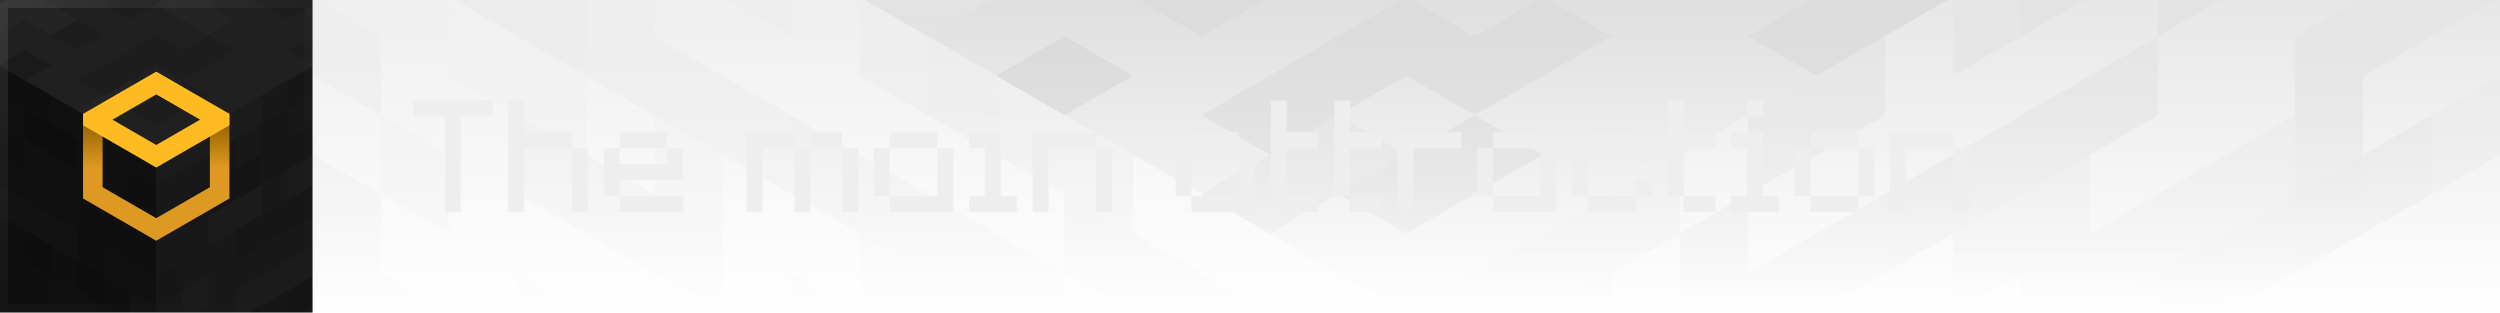
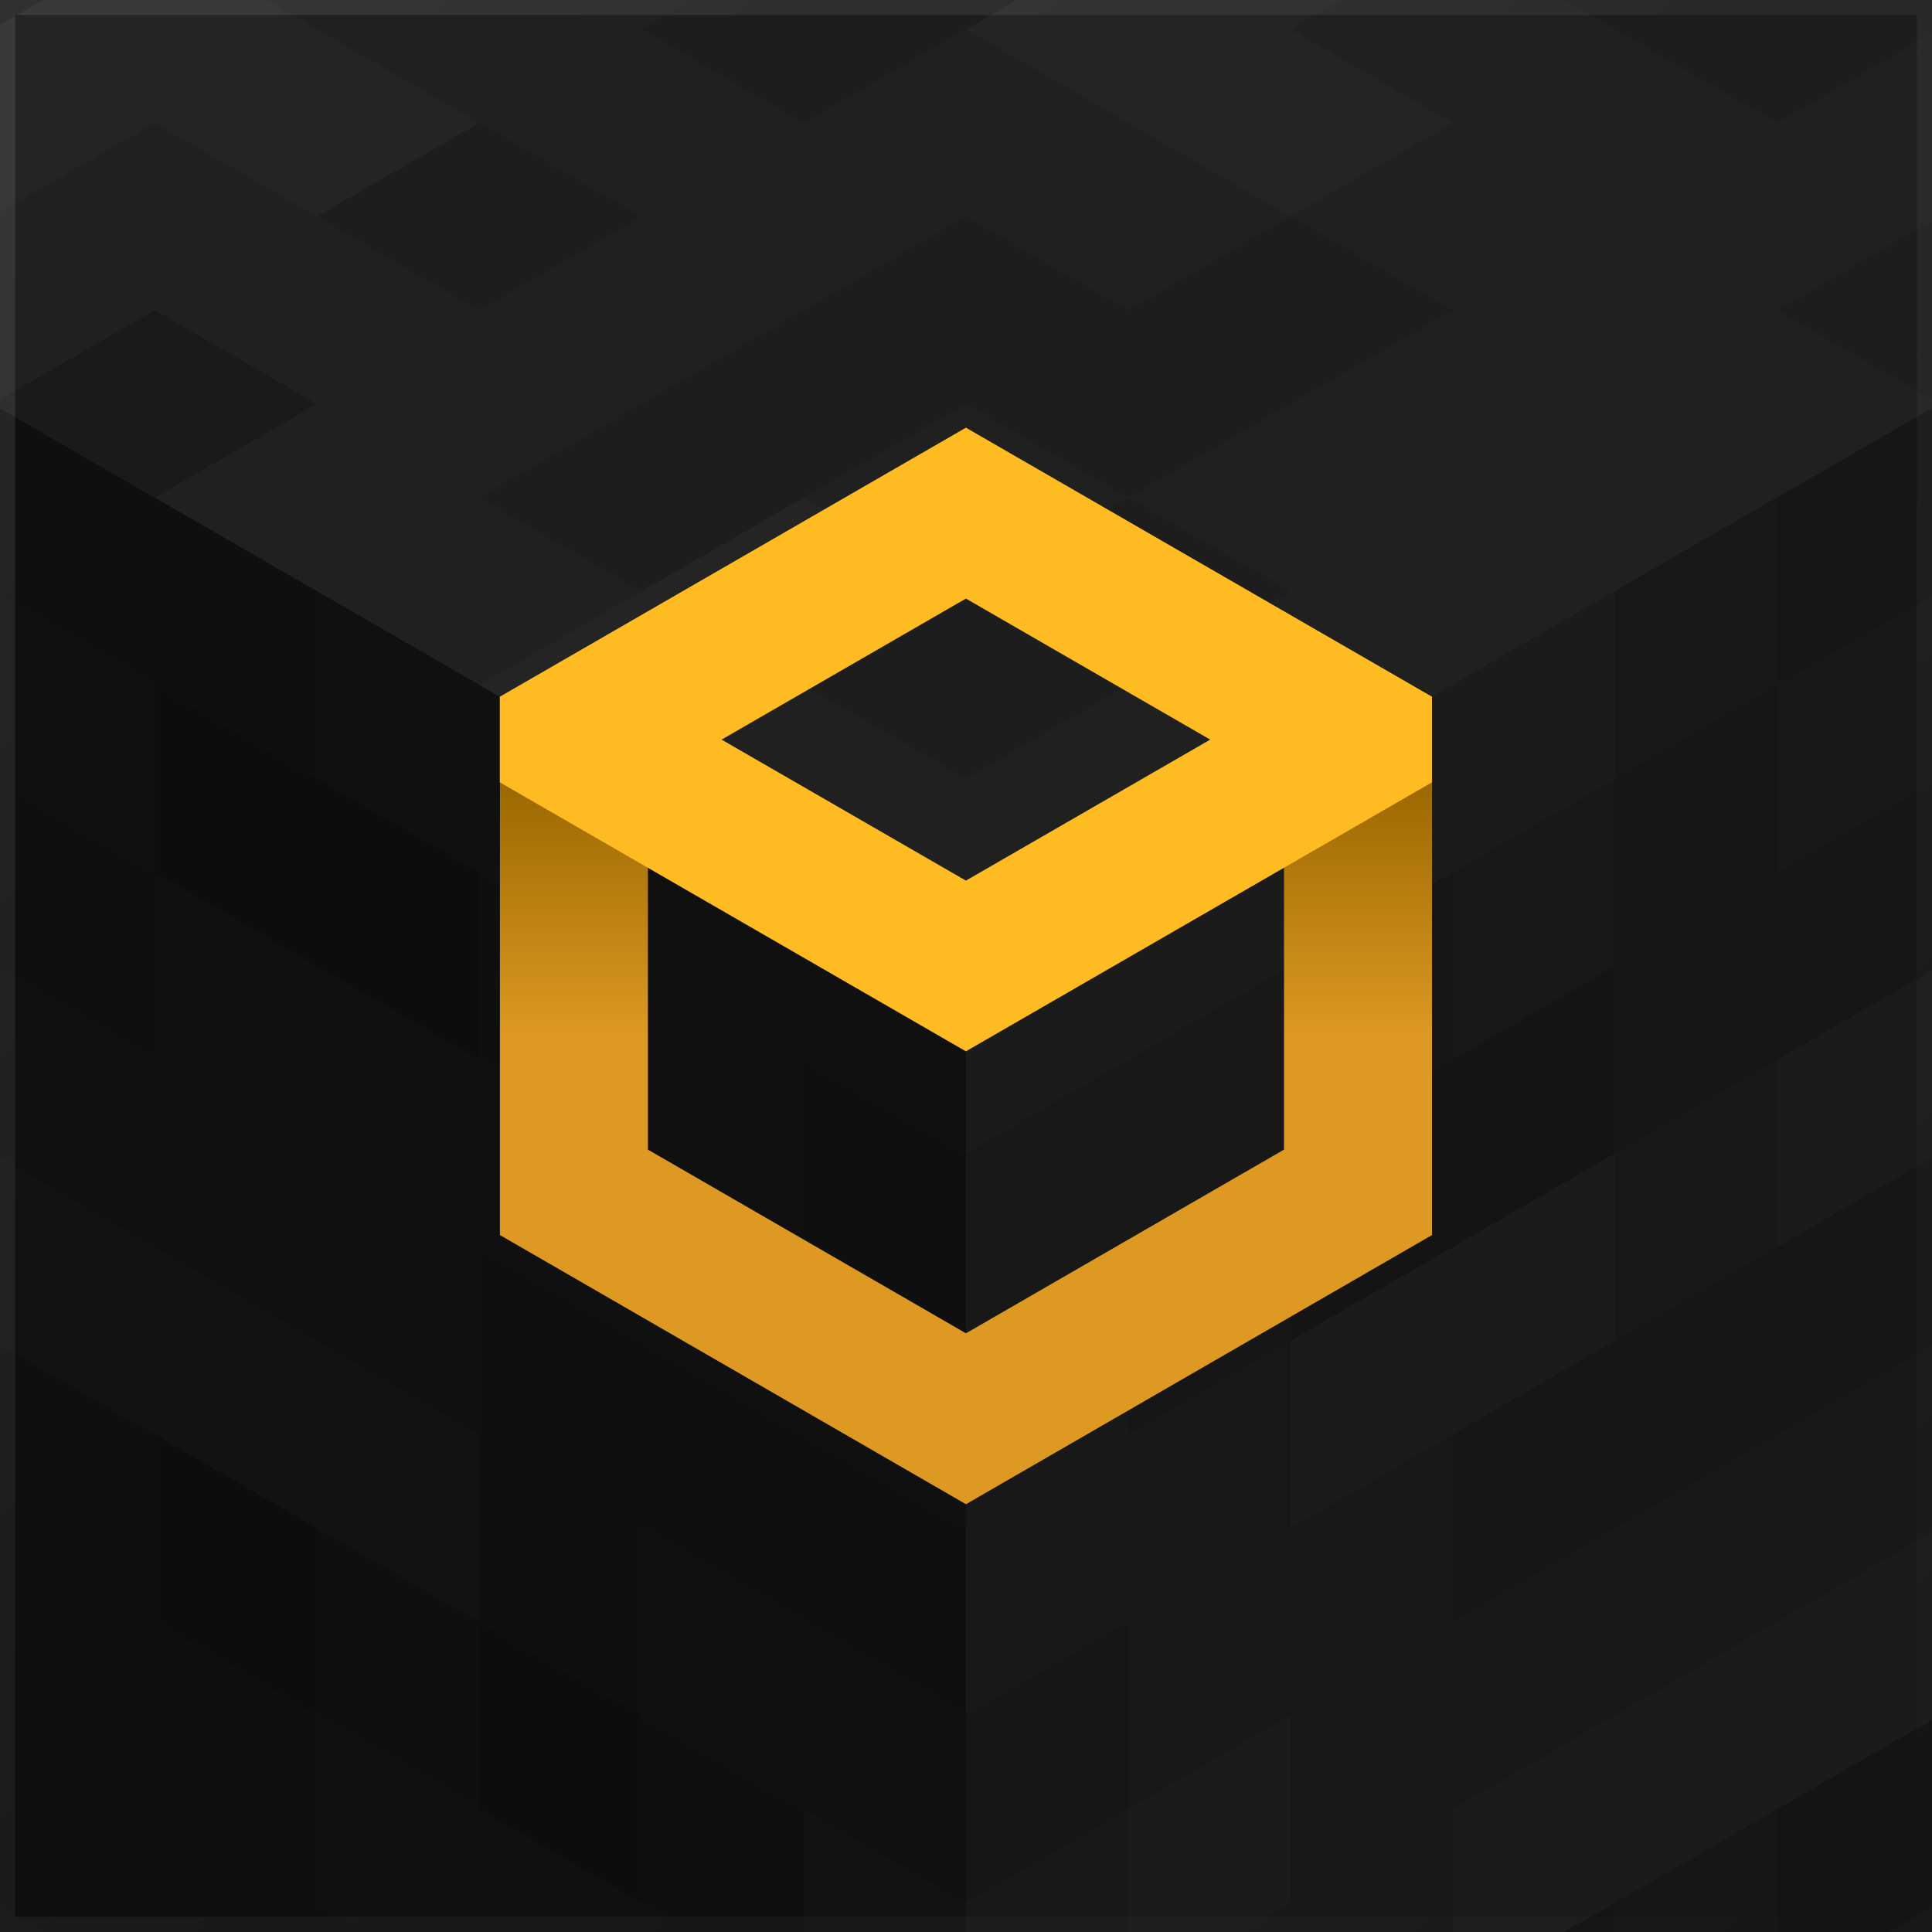
- <svg xmlns="http://www.w3.org/2000/svg" viewBox="0 0 4000 500" xml:space="preserve" style="fill-rule:evenodd;clip-rule:evenodd;stroke-linecap:round;stroke-miterlimit:1.5">
-   <g transform="scale(7.8125)">
-     <path d="M0 0h64v64H0z" />
-     <clipPath id="a">
-       <path d="M0 0h64v64H0z" />
-     </clipPath>
-     <g clip-path="url(#a)">
-       <g opacity=".25">
-         <g opacity=".5">
-           <path style="fill:#7f7f7f" d="M0 0h4v1H0z" transform="matrix(21.49997 12.413 0 99.30417 -54 -18)" />
-           <path d="M11 15H9v1h2v-1Zm4-1h-3v1h4v-2h-1v1ZM2 13H0v1h2v-1Zm3-2v2h1v-1h1v-1H5Zm11 0h-1v1h1v-1Zm-2 0h-2v1h2v-1ZM0 9h2v1h1V8H0v1Zm15 0h-4v1h4V9ZM7 9H6v1h3V9h1V8H7v1ZM5 8H4v1h1V8Zm4-2H7v1h2V6ZM6 6H3v1h3V6Zm10-1h-1v1h1V5ZM2 5H1v1h1V5Zm6-1h1v1h4V4h-3V3H8v1ZM6 3H5v1h1V3ZM4 3H2v1h2V3Zm0-3H0v1h4V0Z" style="fill:#8f8f8f" transform="matrix(5.375 3.10325 0 6.20651 -54 -18)" />
-           <path d="M14 15h-1v1h1v-1Zm-6 0H6v1h2v-1Zm-5-1H1v1h2v-1Zm-2-1h2v1h2v-1H4v-1H1v1Zm12 0h-1v1h3v-1h-1v-1h-1v1Zm-6-1v2h3v-1H9v-1H7Zm9 0h-1v1h1v-1ZM3 10H2v1h1v-1Zm6 0H8v1h1v-1Zm2 0h-1v1h1v-1Zm-5 0H4v1h2v-1Zm10 0h-3v1h3v-1Zm0-2h-1v1h1V8ZM5 7H4v1h1V7Zm4-2v2h1v1h3V7h-1V6h-1V5H9ZM0 6v2h2V7H1V6H0Zm6 0v2h2V7H7V6H6Zm7-1h-1v1h1V5Zm2 0h-1v1h1V5Zm-1-1h-1v1h1V4ZM6 4H3v1h3V4ZM1 4H0v1h1V4Zm7 0H7v1h1V4Zm8-1h-3v1h3V3ZM2 2H1v1h1V2Zm2-1v2h3V2H5V1H4Zm7 1H8v1h3V2ZM3 1H2v1h1V1Zm11 0h-1v1h1V1Zm2 0h-1v1h1V1ZM7 0H5v1h2V0Zm2 0H8v1h1V0Zm3 0h-2v1h2V0Z" style="fill:#747474" transform="matrix(5.375 3.10325 0 6.20651 -54 -18)" />
-           <path d="M15 12h-1v1h1v-1Zm-2 0h-2v1h2v-1ZM1 10H0v1h1v-1Zm7 0H6v1h2v-1ZM6 7H5v1h1V7ZM4 7H2v1h2V7Zm8-2h-1v1h1V5Zm2 0h-1v1h1V5ZM8 2H7v1h1V2ZM4 2H2v1h2V2Zm9-1h-2v1h2V1Zm-3-1H9v1h1V0Z" style="fill:#686868" transform="matrix(5.375 3.10325 0 6.20651 -54 -18)" />
+ <svg xmlns="http://www.w3.org/2000/svg" width="100%" height="100%" viewBox="0 0 64 64" version="1.1" xml:space="preserve" style="fill-rule:evenodd;clip-rule:evenodd;stroke-linecap:round;stroke-miterlimit:1.5;">
+   <rect x="0" y="0" width="64" height="64" />
+   <clipPath id="_clip1">
+     <rect x="0" y="0" width="64" height="64" />
+   </clipPath>
+   <g clip-path="url(#_clip1)">
+     <g transform="matrix(2.45714,0,0,2.45714,-46.6286,-46.6286)">
+       <g opacity="0.25">
+         <g transform="matrix(0.0759219,0.0438335,3.76957e-18,0.0876671,-40.885,-57.4204)">
+           <g opacity="0.5">
+             <g transform="matrix(115.25,0,0,461,499,540)">
+               <rect x="0" y="0" width="4" height="1" style="fill:rgb(127,127,127);" />
+             </g>
+             <g transform="matrix(28.8125,0,0,28.8125,499,540)">
+               <path d="M11,15L9,15L9,16L11,16L11,15ZM15,14L12,14L12,15L16,15L16,13L15,13L15,14ZM2,13L0,13L0,14L2,14L2,13ZM5,11L5,13L6,13L6,12L7,12L7,11L5,11ZM16,11L15,11L15,12L16,12L16,11ZM14,11L12,11L12,12L14,12L14,11ZM0,9L2,9L2,10L3,10L3,8L0,8L0,9ZM15,9L11,9L11,10L15,10L15,9ZM7,9L6,9L6,10L9,10L9,9L10,9L10,8L7,8L7,9ZM5,8L4,8L4,9L5,9L5,8ZM9,6L7,6L7,7L9,7L9,6ZM6,6L3,6L3,7L6,7L6,6ZM16,5L15,5L15,6L16,6L16,5ZM2,5L1,5L1,6L2,6L2,5ZM8,4L9,4L9,5L13,5L13,4L10,4L10,3L8,3L8,4ZM6,3L5,3L5,4L6,4L6,3ZM4,3L2,3L2,4L4,4L4,3ZM4,0L0,0L0,1L4,1L4,0Z" style="fill:rgb(143,143,143);" />
+             </g>
+             <g transform="matrix(28.8125,0,0,28.8125,499,540)">
+               <path d="M14,15L13,15L13,16L14,16L14,15ZM8,15L6,15L6,16L8,16L8,15ZM3,14L1,14L1,15L3,15L3,14ZM1,13L3,13L3,14L5,14L5,13L4,13L4,12L1,12L1,13ZM13,13L12,13L12,14L15,14L15,13L14,13L14,12L13,12L13,13ZM7,12L7,14L10,14L10,13L9,13L9,12L7,12ZM16,12L15,12L15,13L16,13L16,12ZM3,10L2,10L2,11L3,11L3,10ZM9,10L8,10L8,11L9,11L9,10ZM11,10L10,10L10,11L11,11L11,10ZM6,10L4,10L4,11L6,11L6,10ZM16,10L13,10L13,11L16,11L16,10ZM16,8L15,8L15,9L16,9L16,8ZM5,7L4,7L4,8L5,8L5,7ZM9,5L9,7L10,7L10,8L13,8L13,7L12,7L12,6L11,6L11,5L9,5ZM0,6L0,8L2,8L2,7L1,7L1,6L0,6ZM6,6L6,8L8,8L8,7L7,7L7,6L6,6ZM13,5L12,5L12,6L13,6L13,5ZM15,5L14,5L14,6L15,6L15,5ZM14,4L13,4L13,5L14,5L14,4ZM6,4L3,4L3,5L6,5L6,4ZM1,4L0,4L0,5L1,5L1,4ZM8,4L7,4L7,5L8,5L8,4ZM16,3L13,3L13,4L16,4L16,3ZM2,2L1,2L1,3L2,3L2,2ZM4,1L4,3L7,3L7,2L5,2L5,1L4,1ZM11,2L8,2L8,3L11,3L11,2ZM3,1L2,1L2,2L3,2L3,1ZM14,1L13,1L13,2L14,2L14,1ZM16,1L15,1L15,2L16,2L16,1ZM7,0L5,0L5,1L7,1L7,0ZM9,0L8,0L8,1L9,1L9,0ZM12,0L10,0L10,1L12,1L12,0Z" style="fill:rgb(116,116,116);" />
+             </g>
+             <g transform="matrix(28.8125,0,0,28.8125,499,540)">
+               <path d="M15,12L14,12L14,13L15,13L15,12ZM13,12L11,12L11,13L13,13L13,12ZM1,10L0,10L0,11L1,11L1,10ZM8,10L6,10L6,11L8,11L8,10ZM6,7L5,7L5,8L6,8L6,7ZM4,7L2,7L2,8L4,8L4,7ZM12,5L11,5L11,6L12,6L12,5ZM14,5L13,5L13,6L14,6L14,5ZM8,2L7,2L7,3L8,3L8,2ZM4,2L2,2L2,3L4,3L4,2ZM13,1L11,1L11,2L13,2L13,1ZM10,0L9,0L9,1L10,1L10,0Z" style="fill:rgb(104,104,104);" />
+             </g>
+           </g>
        </g>
-         <g opacity=".75">
-           <path style="fill:#7f7f7f" d="M0 0h4v1H0z" transform="matrix(21.49997 -12.413 0 99.30417 32 31.652)" />
-           <path d="M11 15H9v1h2v-1Zm4-1h-3v1h4v-2h-1v1ZM2 13H0v1h2v-1Zm3-2v2h1v-1h1v-1H5Zm11 0h-1v1h1v-1Zm-2 0h-2v1h2v-1ZM0 9h2v1h1V8H0v1Zm15 0h-4v1h4V9ZM7 9H6v1h3V9h1V8H7v1ZM5 8H4v1h1V8Zm4-2H7v1h2V6ZM6 6H3v1h3V6Zm10-1h-1v1h1V5ZM2 5H1v1h1V5Zm6-1h1v1h4V4h-3V3H8v1ZM6 3H5v1h1V3ZM4 3H2v1h2V3Zm0-3H0v1h4V0Z" style="fill:#8f8f8f" transform="matrix(5.375 -3.10325 0 6.20651 32 31.652)" />
-           <path d="M14 15h-1v1h1v-1Zm-6 0H6v1h2v-1Zm-5-1H1v1h2v-1Zm-2-1h2v1h2v-1H4v-1H1v1Zm12 0h-1v1h3v-1h-1v-1h-1v1Zm-6-1v2h3v-1H9v-1H7Zm9 0h-1v1h1v-1ZM3 10H2v1h1v-1Zm6 0H8v1h1v-1Zm2 0h-1v1h1v-1Zm-5 0H4v1h2v-1Zm10 0h-3v1h3v-1Zm0-2h-1v1h1V8ZM5 7H4v1h1V7Zm4-2v2h1v1h3V7h-1V6h-1V5H9ZM0 6v2h2V7H1V6H0Zm6 0v2h2V7H7V6H6Zm7-1h-1v1h1V5Zm2 0h-1v1h1V5Zm-1-1h-1v1h1V4ZM6 4H3v1h3V4ZM1 4H0v1h1V4Zm7 0H7v1h1V4Zm8-1h-3v1h3V3ZM2 2H1v1h1V2Zm2-1v2h3V2H5V1H4Zm7 1H8v1h3V2ZM3 1H2v1h1V1Zm11 0h-1v1h1V1Zm2 0h-1v1h1V1ZM7 0H5v1h2V0Zm2 0H8v1h1V0Zm3 0h-2v1h2V0Z" style="fill:#747474" transform="matrix(5.375 -3.10325 0 6.20651 32 31.652)" />
-           <path d="M15 12h-1v1h1v-1Zm-2 0h-2v1h2v-1ZM1 10H0v1h1v-1Zm7 0H6v1h2v-1ZM6 7H5v1h1V7ZM4 7H2v1h2V7Zm8-2h-1v1h1V5Zm2 0h-1v1h1V5ZM8 2H7v1h1V2ZM4 2H2v1h2V2Zm9-1h-2v1h2V1Zm-3-1H9v1h1V0Z" style="fill:#686868" transform="matrix(5.375 -3.10325 0 6.20651 32 31.652)" />
+         <g transform="matrix(0.0759219,-0.0438335,-3.76957e-18,0.0876671,-5.88503,6.53272)">
+           <g opacity="0.75">
+             <g transform="matrix(115.25,0,0,461,499,540)">
+               <rect x="0" y="0" width="4" height="1" style="fill:rgb(127,127,127);" />
+             </g>
+             <g transform="matrix(28.8125,0,0,28.8125,499,540)">
+               <path d="M11,15L9,15L9,16L11,16L11,15ZM15,14L12,14L12,15L16,15L16,13L15,13L15,14ZM2,13L0,13L0,14L2,14L2,13ZM5,11L5,13L6,13L6,12L7,12L7,11L5,11ZM16,11L15,11L15,12L16,12L16,11ZM14,11L12,11L12,12L14,12L14,11ZM0,9L2,9L2,10L3,10L3,8L0,8L0,9ZM15,9L11,9L11,10L15,10L15,9ZM7,9L6,9L6,10L9,10L9,9L10,9L10,8L7,8L7,9ZM5,8L4,8L4,9L5,9L5,8ZM9,6L7,6L7,7L9,7L9,6ZM6,6L3,6L3,7L6,7L6,6ZM16,5L15,5L15,6L16,6L16,5ZM2,5L1,5L1,6L2,6L2,5ZM8,4L9,4L9,5L13,5L13,4L10,4L10,3L8,3L8,4ZM6,3L5,3L5,4L6,4L6,3ZM4,3L2,3L2,4L4,4L4,3ZM4,0L0,0L0,1L4,1L4,0Z" style="fill:rgb(143,143,143);" />
+             </g>
+             <g transform="matrix(28.8125,0,0,28.8125,499,540)">
+               <path d="M14,15L13,15L13,16L14,16L14,15ZM8,15L6,15L6,16L8,16L8,15ZM3,14L1,14L1,15L3,15L3,14ZM1,13L3,13L3,14L5,14L5,13L4,13L4,12L1,12L1,13ZM13,13L12,13L12,14L15,14L15,13L14,13L14,12L13,12L13,13ZM7,12L7,14L10,14L10,13L9,13L9,12L7,12ZM16,12L15,12L15,13L16,13L16,12ZM3,10L2,10L2,11L3,11L3,10ZM9,10L8,10L8,11L9,11L9,10ZM11,10L10,10L10,11L11,11L11,10ZM6,10L4,10L4,11L6,11L6,10ZM16,10L13,10L13,11L16,11L16,10ZM16,8L15,8L15,9L16,9L16,8ZM5,7L4,7L4,8L5,8L5,7ZM9,5L9,7L10,7L10,8L13,8L13,7L12,7L12,6L11,6L11,5L9,5ZM0,6L0,8L2,8L2,7L1,7L1,6L0,6ZM6,6L6,8L8,8L8,7L7,7L7,6L6,6ZM13,5L12,5L12,6L13,6L13,5ZM15,5L14,5L14,6L15,6L15,5ZM14,4L13,4L13,5L14,5L14,4ZM6,4L3,4L3,5L6,5L6,4ZM1,4L0,4L0,5L1,5L1,4ZM8,4L7,4L7,5L8,5L8,4ZM16,3L13,3L13,4L16,4L16,3ZM2,2L1,2L1,3L2,3L2,2ZM4,1L4,3L7,3L7,2L5,2L5,1L4,1ZM11,2L8,2L8,3L11,3L11,2ZM3,1L2,1L2,2L3,2L3,1ZM14,1L13,1L13,2L14,2L14,1ZM16,1L15,1L15,2L16,2L16,1ZM7,0L5,0L5,1L7,1L7,0ZM9,0L8,0L8,1L9,1L9,0ZM12,0L10,0L10,1L12,1L12,0Z" style="fill:rgb(116,116,116);" />
+             </g>
+             <g transform="matrix(28.8125,0,0,28.8125,499,540)">
+               <path d="M15,12L14,12L14,13L15,13L15,12ZM13,12L11,12L11,13L13,13L13,12ZM1,10L0,10L0,11L1,11L1,10ZM8,10L6,10L6,11L8,11L8,10ZM6,7L5,7L5,8L6,8L6,7ZM4,7L2,7L2,8L4,8L4,7ZM12,5L11,5L11,6L12,6L12,5ZM14,5L13,5L13,6L14,6L14,5ZM8,2L7,2L7,3L8,3L8,2ZM4,2L2,2L2,3L4,3L4,2ZM13,1L11,1L11,2L13,2L13,1ZM10,0L9,0L9,1L10,1L10,0Z" style="fill:rgb(104,104,104);" />
+             </g>
+           </g>
        </g>
-         <path style="fill:#7f7f7f" d="M0 0h4v1H0z" transform="matrix(21.49997 -12.413 85.99989 49.65203 -54 -17.652)" />
-         <path d="M11 15H9v1h2v-1Zm4-1h-3v1h4v-2h-1v1ZM2 13H0v1h2v-1Zm3-2v2h1v-1h1v-1H5Zm11 0h-1v1h1v-1Zm-2 0h-2v1h2v-1ZM0 9h2v1h1V8H0v1Zm15 0h-4v1h4V9ZM7 9H6v1h3V9h1V8H7v1ZM5 8H4v1h1V8Zm4-2H7v1h2V6ZM6 6H3v1h3V6Zm10-1h-1v1h1V5ZM2 5H1v1h1V5Zm6-1h1v1h4V4h-3V3H8v1ZM6 3H5v1h1V3ZM4 3H2v1h2V3Zm0-3H0v1h4V0Z" style="fill:#8f8f8f" transform="scale(7.60139 4.38866) rotate(-45 -8.407 6.564)" />
-         <path d="M14 15h-1v1h1v-1Zm-6 0H6v1h2v-1Zm-5-1H1v1h2v-1Zm-2-1h2v1h2v-1H4v-1H1v1Zm12 0h-1v1h3v-1h-1v-1h-1v1Zm-6-1v2h3v-1H9v-1H7Zm9 0h-1v1h1v-1ZM3 10H2v1h1v-1Zm6 0H8v1h1v-1Zm2 0h-1v1h1v-1Zm-5 0H4v1h2v-1Zm10 0h-3v1h3v-1Zm0-2h-1v1h1V8ZM5 7H4v1h1V7Zm4-2v2h1v1h3V7h-1V6h-1V5H9ZM0 6v2h2V7H1V6H0Zm6 0v2h2V7H7V6H6Zm7-1h-1v1h1V5Zm2 0h-1v1h1V5Zm-1-1h-1v1h1V4ZM6 4H3v1h3V4ZM1 4H0v1h1V4Zm7 0H7v1h1V4Zm8-1h-3v1h3V3ZM2 2H1v1h1V2Zm2-1v2h3V2H5V1H4Zm7 1H8v1h3V2ZM3 1H2v1h1V1Zm11 0h-1v1h1V1Zm2 0h-1v1h1V1ZM7 0H5v1h2V0Zm2 0H8v1h1V0Zm3 0h-2v1h2V0Z" style="fill:#747474" transform="scale(7.60139 4.38866) rotate(-45 -8.407 6.564)" />
-         <path d="M15 12h-1v1h1v-1Zm-2 0h-2v1h2v-1ZM1 10H0v1h1v-1Zm7 0H6v1h2v-1ZM6 7H5v1h1V7ZM4 7H2v1h2V7Zm8-2h-1v1h1V5Zm2 0h-1v1h1V5ZM8 2H7v1h1V2ZM4 2H2v1h2V2Zm9-1h-2v1h2V1Zm-3-1H9v1h1V0Z" style="fill:#686868" transform="scale(7.60139 4.38866) rotate(-45 -8.407 6.564)" />
+         <g transform="matrix(0.0759219,-0.0438335,0.0759219,0.0438335,-81.8829,9.99557)">
+           <g transform="matrix(115.25,0,0,461,499,540)">
+             <rect x="0" y="0" width="4" height="1" style="fill:rgb(127,127,127);" />
+           </g>
+           <g transform="matrix(28.8125,0,0,28.8125,499,540)">
+             <path d="M11,15L9,15L9,16L11,16L11,15ZM15,14L12,14L12,15L16,15L16,13L15,13L15,14ZM2,13L0,13L0,14L2,14L2,13ZM5,11L5,13L6,13L6,12L7,12L7,11L5,11ZM16,11L15,11L15,12L16,12L16,11ZM14,11L12,11L12,12L14,12L14,11ZM0,9L2,9L2,10L3,10L3,8L0,8L0,9ZM15,9L11,9L11,10L15,10L15,9ZM7,9L6,9L6,10L9,10L9,9L10,9L10,8L7,8L7,9ZM5,8L4,8L4,9L5,9L5,8ZM9,6L7,6L7,7L9,7L9,6ZM6,6L3,6L3,7L6,7L6,6ZM16,5L15,5L15,6L16,6L16,5ZM2,5L1,5L1,6L2,6L2,5ZM8,4L9,4L9,5L13,5L13,4L10,4L10,3L8,3L8,4ZM6,3L5,3L5,4L6,4L6,3ZM4,3L2,3L2,4L4,4L4,3ZM4,0L0,0L0,1L4,1L4,0Z" style="fill:rgb(143,143,143);" />
+           </g>
+           <g transform="matrix(28.8125,0,0,28.8125,499,540)">
+             <path d="M14,15L13,15L13,16L14,16L14,15ZM8,15L6,15L6,16L8,16L8,15ZM3,14L1,14L1,15L3,15L3,14ZM1,13L3,13L3,14L5,14L5,13L4,13L4,12L1,12L1,13ZM13,13L12,13L12,14L15,14L15,13L14,13L14,12L13,12L13,13ZM7,12L7,14L10,14L10,13L9,13L9,12L7,12ZM16,12L15,12L15,13L16,13L16,12ZM3,10L2,10L2,11L3,11L3,10ZM9,10L8,10L8,11L9,11L9,10ZM11,10L10,10L10,11L11,11L11,10ZM6,10L4,10L4,11L6,11L6,10ZM16,10L13,10L13,11L16,11L16,10ZM16,8L15,8L15,9L16,9L16,8ZM5,7L4,7L4,8L5,8L5,7ZM9,5L9,7L10,7L10,8L13,8L13,7L12,7L12,6L11,6L11,5L9,5ZM0,6L0,8L2,8L2,7L1,7L1,6L0,6ZM6,6L6,8L8,8L8,7L7,7L7,6L6,6ZM13,5L12,5L12,6L13,6L13,5ZM15,5L14,5L14,6L15,6L15,5ZM14,4L13,4L13,5L14,5L14,4ZM6,4L3,4L3,5L6,5L6,4ZM1,4L0,4L0,5L1,5L1,4ZM8,4L7,4L7,5L8,5L8,4ZM16,3L13,3L13,4L16,4L16,3ZM2,2L1,2L1,3L2,3L2,2ZM4,1L4,3L7,3L7,2L5,2L5,1L4,1ZM11,2L8,2L8,3L11,3L11,2ZM3,1L2,1L2,2L3,2L3,1ZM14,1L13,1L13,2L14,2L14,1ZM16,1L15,1L15,2L16,2L16,1ZM7,0L5,0L5,1L7,1L7,0ZM9,0L8,0L8,1L9,1L9,0ZM12,0L10,0L10,1L12,1L12,0Z" style="fill:rgb(116,116,116);" />
+           </g>
+           <g transform="matrix(28.8125,0,0,28.8125,499,540)">
+             <path d="M15,12L14,12L14,13L15,13L15,12ZM13,12L11,12L11,13L13,13L13,12ZM1,10L0,10L0,11L1,11L1,10ZM8,10L6,10L6,11L8,11L8,10ZM6,7L5,7L5,8L6,8L6,7ZM4,7L2,7L2,8L4,8L4,7ZM12,5L11,5L11,6L12,6L12,5ZM14,5L13,5L13,6L14,6L14,5ZM8,2L7,2L7,3L8,3L8,2ZM4,2L2,2L2,3L4,3L4,2ZM13,1L11,1L11,2L13,2L13,1ZM10,0L9,0L9,1L10,1L10,0Z" style="fill:rgb(104,104,104);" />
+           </g>
+         </g>
      </g>
-       <path d="m2274 1033 16.45 9.5v19L2274 1071l-16.45-9.5v-19l16.45-9.5Z" style="fill:none;stroke:url(#b);stroke-width:5.07px" transform="translate(-1763.261 -798.527) scale(.78947)" />
-       <path d="m2274 1033.06 18.99 10.96v.01l-18.99 10.96-18.99-10.96v-.01l18.99-10.96Z" style="fill:none;stroke:#fb2;stroke-width:5.85px" transform="translate(-1523.532 -689.666) scale(.68405)" />
-       <path d="M64 0H0v64h64V0Zm-1.633 1.633v60.734H1.633V1.633h60.734Z" style="fill:url(#c)" />
+     </g>
+     <g transform="matrix(0.379901,0,0,0.379901,-822.501,-385.939)">
+       <g transform="matrix(2.0781,0,0,2.0781,-2476.33,-1086.04)">
+         <path d="M2274,1033L2290.45,1042.5L2290.45,1061.5L2274,1071L2257.55,1061.5L2257.55,1042.5L2274,1033Z" style="fill:none;stroke:url(#_Linear2);stroke-width:6.21px;" />
+       </g>
+       <g transform="matrix(1.8006,0,0,1.8006,-1845.3,-799.491)">
+         <path d="M2274,1033.06L2292.99,1044.02L2292.99,1044.03L2274,1054.99L2255.01,1044.03L2255.01,1044.02L2274,1033.06Z" style="fill:none;stroke:rgb(255,187,34);stroke-width:7.16px;" />
+       </g>
    </g>
  </g>
-   <g opacity=".25">
-     <g opacity=".5">
-       <path style="fill:url(#d)" d="M0 0h4v1H0z" transform="matrix(437.5 252.5905 0 2020.727 500.001 -510.357)" />
-       <path d="M11 15H9v1h2v-1Zm4-1h-3v1h4v-2h-1v1ZM2 13H0v1h2v-1Zm3-2v2h1v-1h1v-1H5Zm11 0h-1v1h1v-1Zm-2 0h-2v1h2v-1ZM0 9h2v1h1V8H0v1Zm15 0h-4v1h4V9ZM7 9H6v1h3V9h1V8H7v1ZM5 8H4v1h1V8Zm4-2H7v1h2V6ZM6 6H3v1h3V6Zm10-1h-1v1h1V5ZM2 5H1v1h1V5Zm6-1h1v1h4V4h-3V3H8v1ZM6 3H5v1h1V3ZM4 3H2v1h2V3Zm0-3H0v1h4V0Z" style="fill:url(#e)" transform="matrix(109.375 63.14764 0 126.2954 500.001 -510.357)" />
-       <path d="M14 15h-1v1h1v-1Zm-6 0H6v1h2v-1Zm-5-1H1v1h2v-1Zm-2-1h2v1h2v-1H4v-1H1v1Zm12 0h-1v1h3v-1h-1v-1h-1v1Zm-6-1v2h3v-1H9v-1H7Zm9 0h-1v1h1v-1ZM3 10H2v1h1v-1Zm6 0H8v1h1v-1Zm2 0h-1v1h1v-1Zm-5 0H4v1h2v-1Zm10 0h-3v1h3v-1Zm0-2h-1v1h1V8ZM5 7H4v1h1V7Zm4-2v2h1v1h3V7h-1V6h-1V5H9ZM0 6v2h2V7H1V6H0Zm6 0v2h2V7H7V6H6Zm7-1h-1v1h1V5Zm2 0h-1v1h1V5Zm-1-1h-1v1h1V4ZM6 4H3v1h3V4ZM1 4H0v1h1V4Zm7 0H7v1h1V4Zm8-1h-3v1h3V3ZM2 2H1v1h1V2Zm2-1v2h3V2H5V1H4Zm7 1H8v1h3V2ZM3 1H2v1h1V1Zm11 0h-1v1h1V1Zm2 0h-1v1h1V1ZM7 0H5v1h2V0Zm2 0H8v1h1V0Zm3 0h-2v1h2V0Z" style="fill:url(#f)" transform="matrix(109.375 63.14764 0 126.2954 500.001 -510.357)" />
-       <path d="M15 12h-1v1h1v-1Zm-2 0h-2v1h2v-1ZM1 10H0v1h1v-1Zm7 0H6v1h2v-1ZM6 7H5v1h1V7ZM4 7H2v1h2V7Zm8-2h-1v1h1V5Zm2 0h-1v1h1V5ZM8 2H7v1h1V2ZM4 2H2v1h2V2Zm9-1h-2v1h2V1Zm-3-1H9v1h1V0Z" style="fill:url(#g)" transform="matrix(109.375 63.14764 0 126.2954 500.001 -510.357)" />
-     </g>
-     <g opacity=".75">
-       <path style="fill:url(#h)" d="M0 0h4v1H0z" transform="matrix(437.5 -252.5905 0 2020.727 2250 500.005)" />
-       <path d="M11 15H9v1h2v-1Zm4-1h-3v1h4v-2h-1v1ZM2 13H0v1h2v-1Zm3-2v2h1v-1h1v-1H5Zm11 0h-1v1h1v-1Zm-2 0h-2v1h2v-1ZM0 9h2v1h1V8H0v1Zm15 0h-4v1h4V9ZM7 9H6v1h3V9h1V8H7v1ZM5 8H4v1h1V8Zm4-2H7v1h2V6ZM6 6H3v1h3V6Zm10-1h-1v1h1V5ZM2 5H1v1h1V5Zm6-1h1v1h4V4h-3V3H8v1ZM6 3H5v1h1V3ZM4 3H2v1h2V3Zm0-3H0v1h4V0Z" style="fill:url(#i)" transform="matrix(109.375 -63.14764 0 126.2954 2250 500.005)" />
-       <path d="M14 15h-1v1h1v-1Zm-6 0H6v1h2v-1Zm-5-1H1v1h2v-1Zm-2-1h2v1h2v-1H4v-1H1v1Zm12 0h-1v1h3v-1h-1v-1h-1v1Zm-6-1v2h3v-1H9v-1H7Zm9 0h-1v1h1v-1ZM3 10H2v1h1v-1Zm6 0H8v1h1v-1Zm2 0h-1v1h1v-1Zm-5 0H4v1h2v-1Zm10 0h-3v1h3v-1Zm0-2h-1v1h1V8ZM5 7H4v1h1V7Zm4-2v2h1v1h3V7h-1V6h-1V5H9ZM0 6v2h2V7H1V6H0Zm6 0v2h2V7H7V6H6Zm7-1h-1v1h1V5Zm2 0h-1v1h1V5Zm-1-1h-1v1h1V4ZM6 4H3v1h3V4ZM1 4H0v1h1V4Zm7 0H7v1h1V4Zm8-1h-3v1h3V3ZM2 2H1v1h1V2Zm2-1v2h3V2H5V1H4Zm7 1H8v1h3V2ZM3 1H2v1h1V1Zm11 0h-1v1h1V1Zm2 0h-1v1h1V1ZM7 0H5v1h2V0Zm2 0H8v1h1V0Zm3 0h-2v1h2V0Z" style="fill:url(#j)" transform="matrix(109.375 -63.14764 0 126.2954 2250 500.005)" />
-       <path d="M15 12h-1v1h1v-1Zm-2 0h-2v1h2v-1ZM1 10H0v1h1v-1Zm7 0H6v1h2v-1ZM6 7H5v1h1V7ZM4 7H2v1h2V7Zm8-2h-1v1h1V5Zm2 0h-1v1h1V5ZM8 2H7v1h1V2ZM4 2H2v1h2V2Zm9-1h-2v1h2V1Zm-3-1H9v1h1V0Z" style="fill:url(#k)" transform="matrix(109.375 -63.14764 0 126.2954 2250 500.005)" />
-     </g>
-     <path style="fill:url(#l)" d="M0 0h4v1H0z" transform="matrix(437.5 -252.5905 1750 1010.362 499.998 -510.36)" />
-     <path d="M11 15H9v1h2v-1Zm4-1h-3v1h4v-2h-1v1ZM2 13H0v1h2v-1Zm3-2v2h1v-1h1v-1H5Zm11 0h-1v1h1v-1Zm-2 0h-2v1h2v-1ZM0 9h2v1h1V8H0v1Zm15 0h-4v1h4V9ZM7 9H6v1h3V9h1V8H7v1ZM5 8H4v1h1V8Zm4-2H7v1h2V6ZM6 6H3v1h3V6Zm10-1h-1v1h1V5ZM2 5H1v1h1V5Zm6-1h1v1h4V4h-3V3H8v1ZM6 3H5v1h1V3ZM4 3H2v1h2V3Zm0-3H0v1h4V0Z" style="fill:url(#m)" transform="scale(154.6796 89.30424) rotate(-45 -5.282 -6.76)" />
-     <path d="M14 15h-1v1h1v-1Zm-6 0H6v1h2v-1Zm-5-1H1v1h2v-1Zm-2-1h2v1h2v-1H4v-1H1v1Zm12 0h-1v1h3v-1h-1v-1h-1v1Zm-6-1v2h3v-1H9v-1H7Zm9 0h-1v1h1v-1ZM3 10H2v1h1v-1Zm6 0H8v1h1v-1Zm2 0h-1v1h1v-1Zm-5 0H4v1h2v-1Zm10 0h-3v1h3v-1Zm0-2h-1v1h1V8ZM5 7H4v1h1V7Zm4-2v2h1v1h3V7h-1V6h-1V5H9ZM0 6v2h2V7H1V6H0Zm6 0v2h2V7H7V6H6Zm7-1h-1v1h1V5Zm2 0h-1v1h1V5Zm-1-1h-1v1h1V4ZM6 4H3v1h3V4ZM1 4H0v1h1V4Zm7 0H7v1h1V4Zm8-1h-3v1h3V3ZM2 2H1v1h1V2Zm2-1v2h3V2H5V1H4Zm7 1H8v1h3V2ZM3 1H2v1h1V1Zm11 0h-1v1h1V1Zm2 0h-1v1h1V1ZM7 0H5v1h2V0Zm2 0H8v1h1V0Zm3 0h-2v1h2V0Z" style="fill:url(#n)" transform="scale(154.6796 89.30424) rotate(-45 -5.282 -6.76)" />
-     <path d="M15 12h-1v1h1v-1Zm-2 0h-2v1h2v-1ZM1 10H0v1h1v-1Zm7 0H6v1h2v-1ZM6 7H5v1h1V7ZM4 7H2v1h2V7Zm8-2h-1v1h1V5Zm2 0h-1v1h1V5ZM8 2H7v1h1V2ZM4 2H2v1h2V2Zm9-1h-2v1h2V1Zm-3-1H9v1h1V0Z" style="fill:url(#o)" transform="scale(154.6796 89.30424) rotate(-45 -5.282 -6.76)" />
-   </g>
-   <path d="M-19.26 52.456h2.514v-1.257h-6.286v1.257h2.515V60h1.257v-7.544Zm8.788 1.257h-3.771v-2.514h-1.258V60h1.258v-5.029h3.771v-1.258Zm0 1.258V60h1.258v-5.029h-1.258ZM-6.7 60h5.03v-1.257H-6.7V60Zm3.772-3.772H-6.7v-1.257h-1.257v3.772H-6.7v-1.258h5.03v-2.514h-1.258v-1.258H-6.7v1.258h3.772v1.257Zm10.059-2.515H3.359V60h1.257v-5.029h2.515v-1.258Zm0 1.258V60h1.257v-5.029H7.131Zm3.771 0V60h1.258v-5.029h-1.258Zm0-1.258H8.388v1.258h2.514v-1.258ZM14.662 60h5.029v-5.029h-1.257v3.772h-3.772V60Zm0-1.257v-3.772h-1.257v3.772h1.257Zm3.772-5.03h-3.772v1.258h3.772v-1.258ZM20.948 60h3.772v-1.257h-1.257v-5.029h-2.515v1.257h1.258v3.772h-1.258V60Zm2.515-8.801h-1.257v1.257h1.257v-1.257ZM32.264 60v-5.029h-1.258V60h1.258Zm-5.029 0v-5.029h3.771v-1.258h-5.028V60h1.257Zm11.303 0h5.029v-5.029H42.31v3.772h-3.772V60Zm0-1.257v-3.772h-1.257v3.772h1.257Zm3.772-5.03h-3.772v1.258h3.772v-1.258Zm3.772 0v-2.514h-1.258v7.544h1.258L46.069 60h2.527v-1.257h-2.514v-3.772h2.514v-1.258h-2.514Zm5.017 0v-2.514h-1.258v7.544h1.258L51.085 60h2.527v-1.257h-2.513v-3.772h2.513v-1.258h-2.513Zm8.787 0h-5.028V60h1.257v-5.029h3.771v-1.258ZM62.389 60h5.029v-5.029h-1.257v3.772h-3.772V60Zm0-1.257v-3.772h-1.257v3.772h1.257Zm3.772-5.03h-3.772v1.258h3.772v-1.258ZM69.933 60h3.772v-1.257h1.257v-1.258h-1.257v1.258h-3.772V60Zm-1.258-5.029v3.772h1.258v-3.772h-1.258Zm5.03 0v-1.258h-3.772v1.258h3.772v1.257h1.257v-1.257h-1.257Zm3.772-1.258v-2.514h-1.258v7.544h1.258L77.463 60h2.528v-1.257h-2.514v-3.772h2.514v-1.258h-2.514ZM81.236 60h3.772v-1.257H83.75v-5.029h-2.514v1.257h1.257v3.772h-1.257V60Zm2.514-8.801h-1.257v1.257h1.257v-1.257Zm7.544 2.514h-3.771v1.258h3.771v3.772h-3.771V60h3.771v-1.257h1.257v-3.772h-1.257v-1.258Zm-5.029 1.258v3.772h1.258v-3.772h-1.258ZM100.082 60v-5.029h-1.257V60h1.257Zm-5.028 0v-5.029h3.771v-1.258h-5.029V60h1.258Z" style="fill:#eee;fill-rule:nonzero" transform="translate(1126.82 -874.486) scale(20.2248)" />
+   <rect x="0" y="0" width="64" height="64" style="fill:none;stroke:url(#_Linear3);stroke-width:1px;stroke-linecap:butt;" />
  <defs>
-     <linearGradient id="b" x1="0" y1="0" x2="1" y2="0" gradientUnits="userSpaceOnUse" gradientTransform="matrix(0 -10.9586 10.9586 0 2274 1054.92)">
-       <stop offset="0" style="stop-color:#d92;stop-opacity:1" />
-       <stop offset="1" style="stop-color:#960;stop-opacity:1" />
+     <linearGradient id="_Linear2" x1="0" y1="0" x2="1" y2="0" gradientUnits="userSpaceOnUse" gradientTransform="matrix(-3.93524e-13,-10.9586,10.9586,-3.93524e-13,2274,1054.92)">
+       <stop offset="0" style="stop-color:rgb(221,153,34);stop-opacity:1" />
+       <stop offset="1" style="stop-color:rgb(153,102,0);stop-opacity:1" />
    </linearGradient>
-     <linearGradient id="c" x1="0" y1="0" x2="1" y2="0" gradientUnits="userSpaceOnUse" gradientTransform="matrix(64 64 -64 64 0 0)">
-       <stop offset="0" style="stop-color:#eee;stop-opacity:.11" />
-       <stop offset="1" style="stop-color:#111;stop-opacity:0" />
-     </linearGradient>
-     <linearGradient id="d" x1="0" y1="0" x2="1" y2="0" gradientUnits="userSpaceOnUse" gradientTransform="matrix(0 .24744 -1.14286 .14286 4 -.247)">
-       <stop offset="0" style="stop-color:#7f7f7f;stop-opacity:1" />
-       <stop offset="1" style="stop-color:#7f7f7f;stop-opacity:0" />
-     </linearGradient>
-     <linearGradient id="e" x1="0" y1="0" x2="1" y2="0" gradientUnits="userSpaceOnUse" gradientTransform="matrix(0 3.95897 -4.57143 2.28571 16 -3.959)">
-       <stop offset="0" style="stop-color:#8f8f8f;stop-opacity:1" />
-       <stop offset="1" style="stop-color:#8f8f8f;stop-opacity:0" />
-     </linearGradient>
-     <linearGradient id="f" x1="0" y1="0" x2="1" y2="0" gradientUnits="userSpaceOnUse" gradientTransform="matrix(0 3.95897 -4.57143 2.28571 16 -3.959)">
-       <stop offset="0" style="stop-color:#747474;stop-opacity:1" />
-       <stop offset="1" style="stop-color:#747474;stop-opacity:0" />
-     </linearGradient>
-     <linearGradient id="g" x1="0" y1="0" x2="1" y2="0" gradientUnits="userSpaceOnUse" gradientTransform="matrix(0 3.95897 -4.57143 2.28571 16 -3.959)">
-       <stop offset="0" style="stop-color:#686868;stop-opacity:1" />
-       <stop offset="1" style="stop-color:#686868;stop-opacity:0" />
-     </linearGradient>
-     <linearGradient id="h" x1="0" y1="0" x2="1" y2="0" gradientUnits="userSpaceOnUse" gradientTransform="matrix(0 .24744 -1.14286 -.14286 0 -.247)">
-       <stop offset="0" style="stop-color:#7f7f7f;stop-opacity:1" />
-       <stop offset="1" style="stop-color:#7f7f7f;stop-opacity:0" />
-     </linearGradient>
-     <linearGradient id="i" x1="0" y1="0" x2="1" y2="0" gradientUnits="userSpaceOnUse" gradientTransform="matrix(0 3.95897 -4.57143 -2.28571 0 -3.959)">
-       <stop offset="0" style="stop-color:#8f8f8f;stop-opacity:1" />
-       <stop offset="1" style="stop-color:#8f8f8f;stop-opacity:0" />
-     </linearGradient>
-     <linearGradient id="j" x1="0" y1="0" x2="1" y2="0" gradientUnits="userSpaceOnUse" gradientTransform="matrix(0 3.95897 -4.57143 -2.28571 0 -3.959)">
-       <stop offset="0" style="stop-color:#747474;stop-opacity:1" />
-       <stop offset="1" style="stop-color:#747474;stop-opacity:0" />
-     </linearGradient>
-     <linearGradient id="k" x1="0" y1="0" x2="1" y2="0" gradientUnits="userSpaceOnUse" gradientTransform="matrix(0 3.95897 -4.57143 -2.28571 0 -3.959)">
-       <stop offset="0" style="stop-color:#686868;stop-opacity:1" />
-       <stop offset="1" style="stop-color:#686868;stop-opacity:0" />
-     </linearGradient>
-     <linearGradient id="l" x1="0" y1="0" x2="1" y2="0" gradientUnits="userSpaceOnUse" gradientTransform="matrix(-.98974 .24744 -.57143 -.14286 .99 .753)">
-       <stop offset="0" style="stop-color:#7f7f7f;stop-opacity:1" />
-       <stop offset="1" style="stop-color:#7f7f7f;stop-opacity:0" />
-     </linearGradient>
-     <linearGradient id="m" x1="0" y1="0" x2="1" y2="0" gradientUnits="userSpaceOnUse" gradientTransform="matrix(-3.95897 3.95897 -2.2857 -2.2857 3.96 12.04)">
-       <stop offset="0" style="stop-color:#8f8f8f;stop-opacity:1" />
-       <stop offset="1" style="stop-color:#8f8f8f;stop-opacity:0" />
-     </linearGradient>
-     <linearGradient id="n" x1="0" y1="0" x2="1" y2="0" gradientUnits="userSpaceOnUse" gradientTransform="matrix(-3.95897 3.95897 -2.2857 -2.2857 3.96 12.04)">
-       <stop offset="0" style="stop-color:#747474;stop-opacity:1" />
-       <stop offset="1" style="stop-color:#747474;stop-opacity:0" />
-     </linearGradient>
-     <linearGradient id="o" x1="0" y1="0" x2="1" y2="0" gradientUnits="userSpaceOnUse" gradientTransform="matrix(-3.95897 3.95897 -2.2857 -2.2857 3.96 12.04)">
-       <stop offset="0" style="stop-color:#686868;stop-opacity:1" />
-       <stop offset="1" style="stop-color:#686868;stop-opacity:0" />
+     <linearGradient id="_Linear3" x1="0" y1="0" x2="1" y2="0" gradientUnits="userSpaceOnUse" gradientTransform="matrix(64,64,-64,64,0,0)">
+       <stop offset="0" style="stop-color:white;stop-opacity:0.1" />
+       <stop offset="1" style="stop-color:white;stop-opacity:0" />
    </linearGradient>
  </defs>
</svg>
